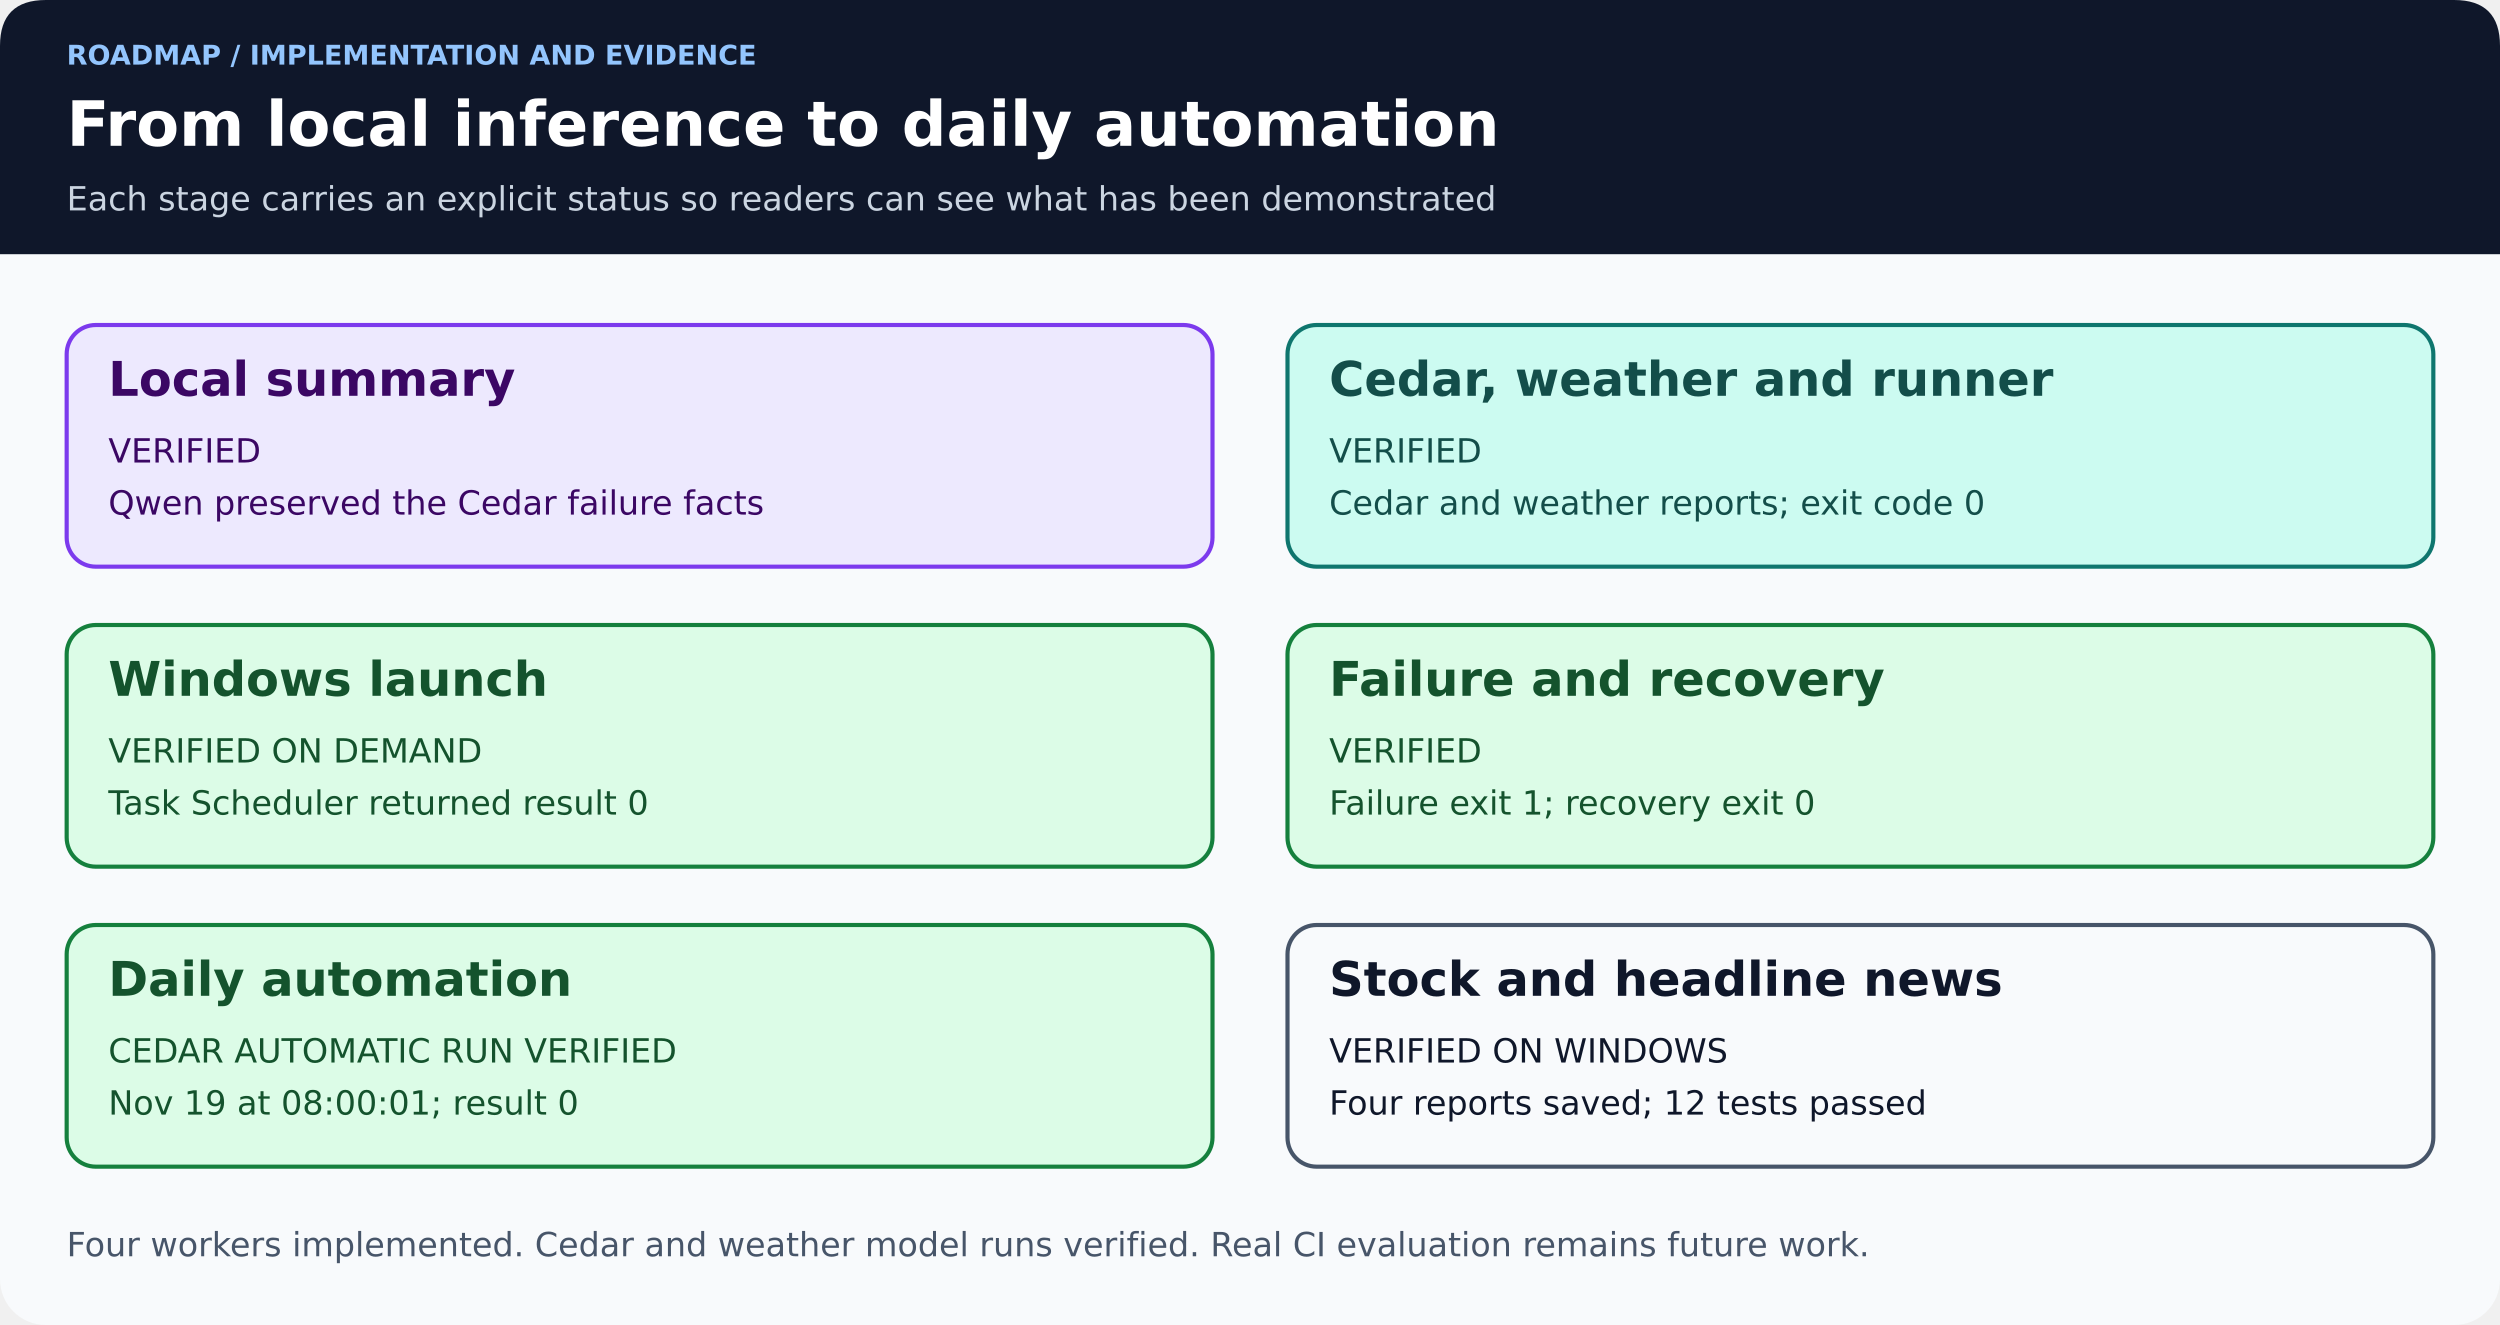
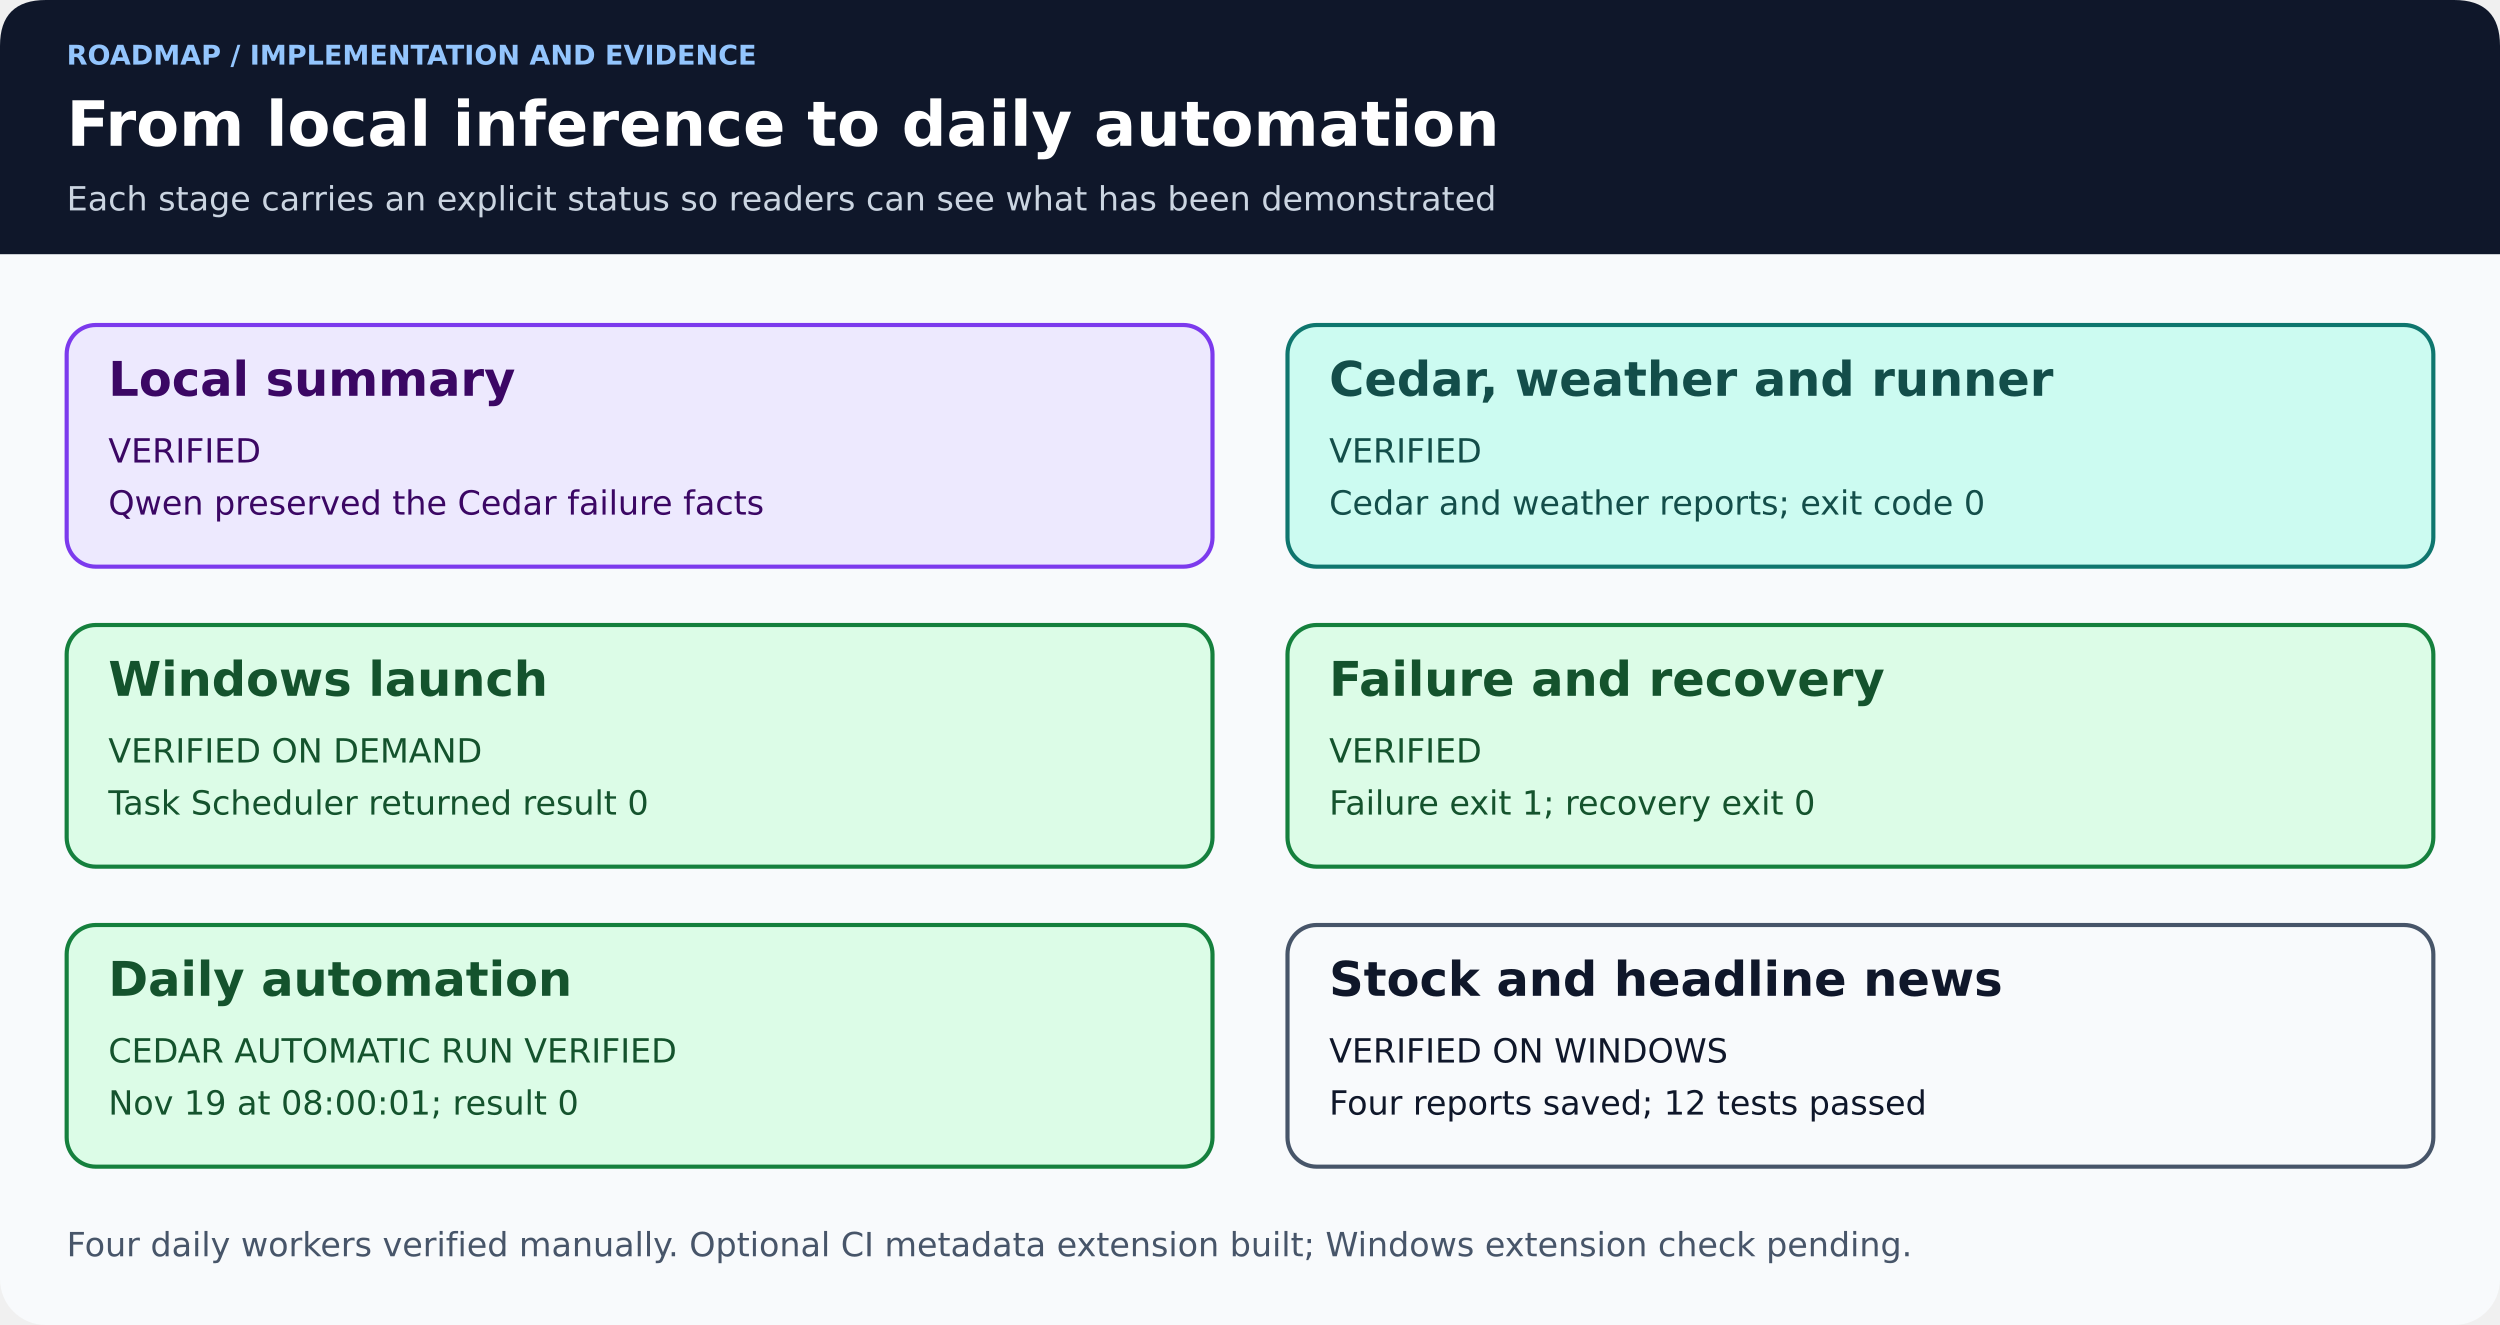
<svg xmlns="http://www.w3.org/2000/svg" width="1200" height="636" viewBox="0 0 1200 636" role="img" aria-labelledby="title desc">
  <defs>
    <marker id="arrow" markerWidth="10" markerHeight="10" refX="8" refY="3" orient="auto">
      <path d="M0,0 L0,6 L9,3 z" fill="#475569" />
    </marker>
  </defs>
  <rect width="1200" height="636" rx="22" fill="#F8FAFC" />
  <g font-family="DejaVu Sans, Arial, sans-serif">
    <path d="M22 0H1178Q1200 0 1200 22V122H0V22Q0 0 22 0" fill="#0F172A" />
    <text x="32" y="31" font-size="13" fill="#93C5FD" font-weight="700">ROADMAP / IMPLEMENTATION AND EVIDENCE</text>
    <text x="32" y="70" font-size="30" fill="#FFFFFF" font-weight="700">From local inference to daily automation</text>
    <text x="32" y="101" font-size="16" fill="#CBD5E1" font-weight="400">Each stage carries an explicit status so readers can see what has been demonstrated</text>
    <rect x="32" y="156" width="550" height="116" rx="14" fill="#EDE9FE" stroke="#7C3AED" stroke-width="2" />
    <text x="52" y="190" font-size="23" fill="#3B0764" font-weight="700">Local summary</text>
    <text x="52" y="222" font-size="16" fill="#3B0764" font-weight="400">VERIFIED</text>
    <text x="52" y="247" font-size="16" fill="#3B0764" font-weight="400">Qwen preserved the Cedar failure facts</text>
    <rect x="618" y="156" width="550" height="116" rx="14" fill="#CCFBF1" stroke="#0F766E" stroke-width="2" />
    <text x="638" y="190" font-size="23" fill="#134E4A" font-weight="700">Cedar, weather and runner</text>
    <text x="638" y="222" font-size="16" fill="#134E4A" font-weight="400">VERIFIED</text>
    <text x="638" y="247" font-size="16" fill="#134E4A" font-weight="400">Cedar and weather reports; exit code 0</text>
    <rect x="32" y="300" width="550" height="116" rx="14" fill="#DCFCE7" stroke="#15803D" stroke-width="2" />
    <text x="52" y="334" font-size="23" fill="#14532D" font-weight="700">Windows launch</text>
    <text x="52" y="366" font-size="16" fill="#14532D" font-weight="400">VERIFIED ON DEMAND</text>
    <text x="52" y="391" font-size="16" fill="#14532D" font-weight="400">Task Scheduler returned result 0</text>
    <rect x="618" y="300" width="550" height="116" rx="14" fill="#DCFCE7" stroke="#15803D" stroke-width="2" />
    <text x="638" y="334" font-size="23" fill="#14532D" font-weight="700">Failure and recovery</text>
    <text x="638" y="366" font-size="16" fill="#14532D" font-weight="400">VERIFIED</text>
    <text x="638" y="391" font-size="16" fill="#14532D" font-weight="400">Failure exit 1; recovery exit 0</text>
    <rect x="32" y="444" width="550" height="116" rx="14" fill="#DCFCE7" stroke="#15803D" stroke-width="2" />
    <text x="52" y="478" font-size="23" fill="#14532D" font-weight="700">Daily automation</text>
    <text x="52" y="510" font-size="16" fill="#14532D" font-weight="400">CEDAR AUTOMATIC RUN VERIFIED</text>
    <text x="52" y="535" font-size="16" fill="#14532D" font-weight="400">Nov 19 at 08:00:01; result 0</text>
    <rect x="618" y="444" width="550" height="116" rx="14" fill="#F8FAFC" stroke="#475569" stroke-width="2" />
    <text x="638" y="478" font-size="23" fill="#0F172A" font-weight="700">Stock and headline news</text>
    <text x="638" y="510" font-size="16" fill="#0F172A" font-weight="400">VERIFIED ON WINDOWS</text>
    <text x="638" y="535" font-size="16" fill="#0F172A" font-weight="400">Four reports saved; 12 tests passed</text>
-     <text x="32" y="603" font-size="16" fill="#475569" font-weight="400">Four workers implemented. Cedar and weather model runs verified. Real CI evaluation remains future work.</text>
+     <text x="32" y="603" font-size="16" fill="#475569" font-weight="400">Four daily workers verified manually. Optional CI metadata extension built; Windows extension check pending.</text>
  </g>
</svg>
